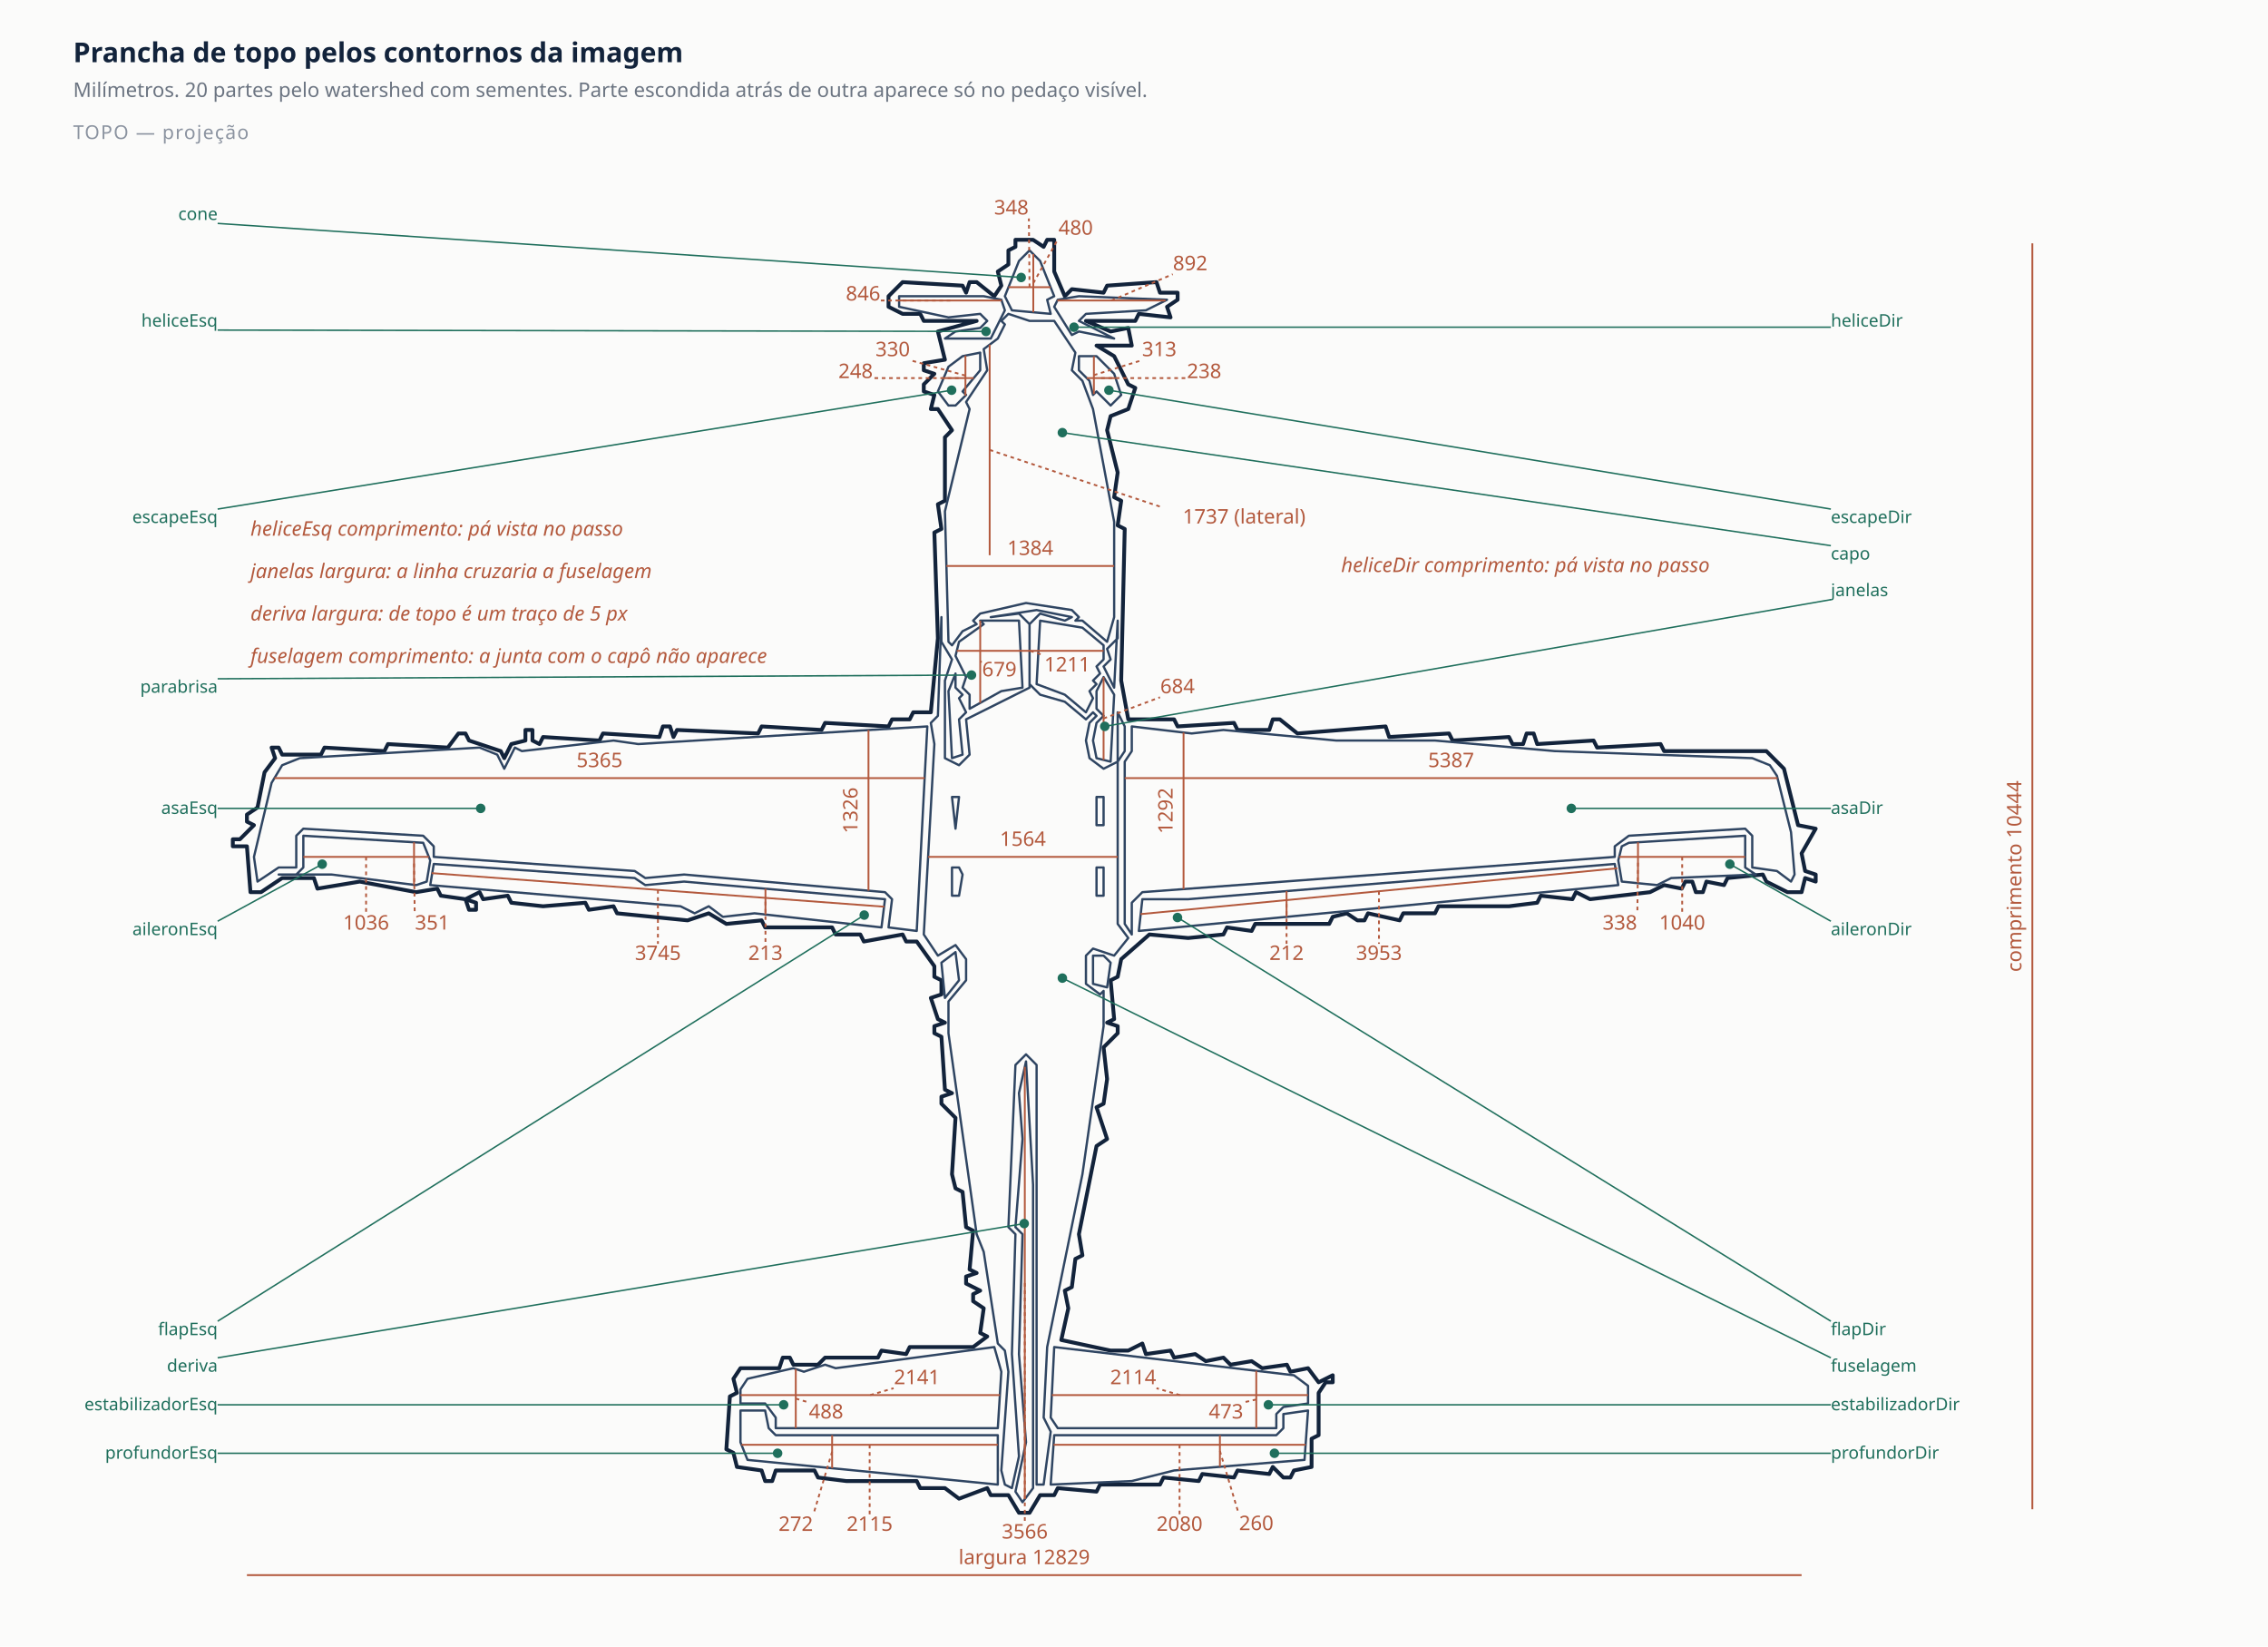
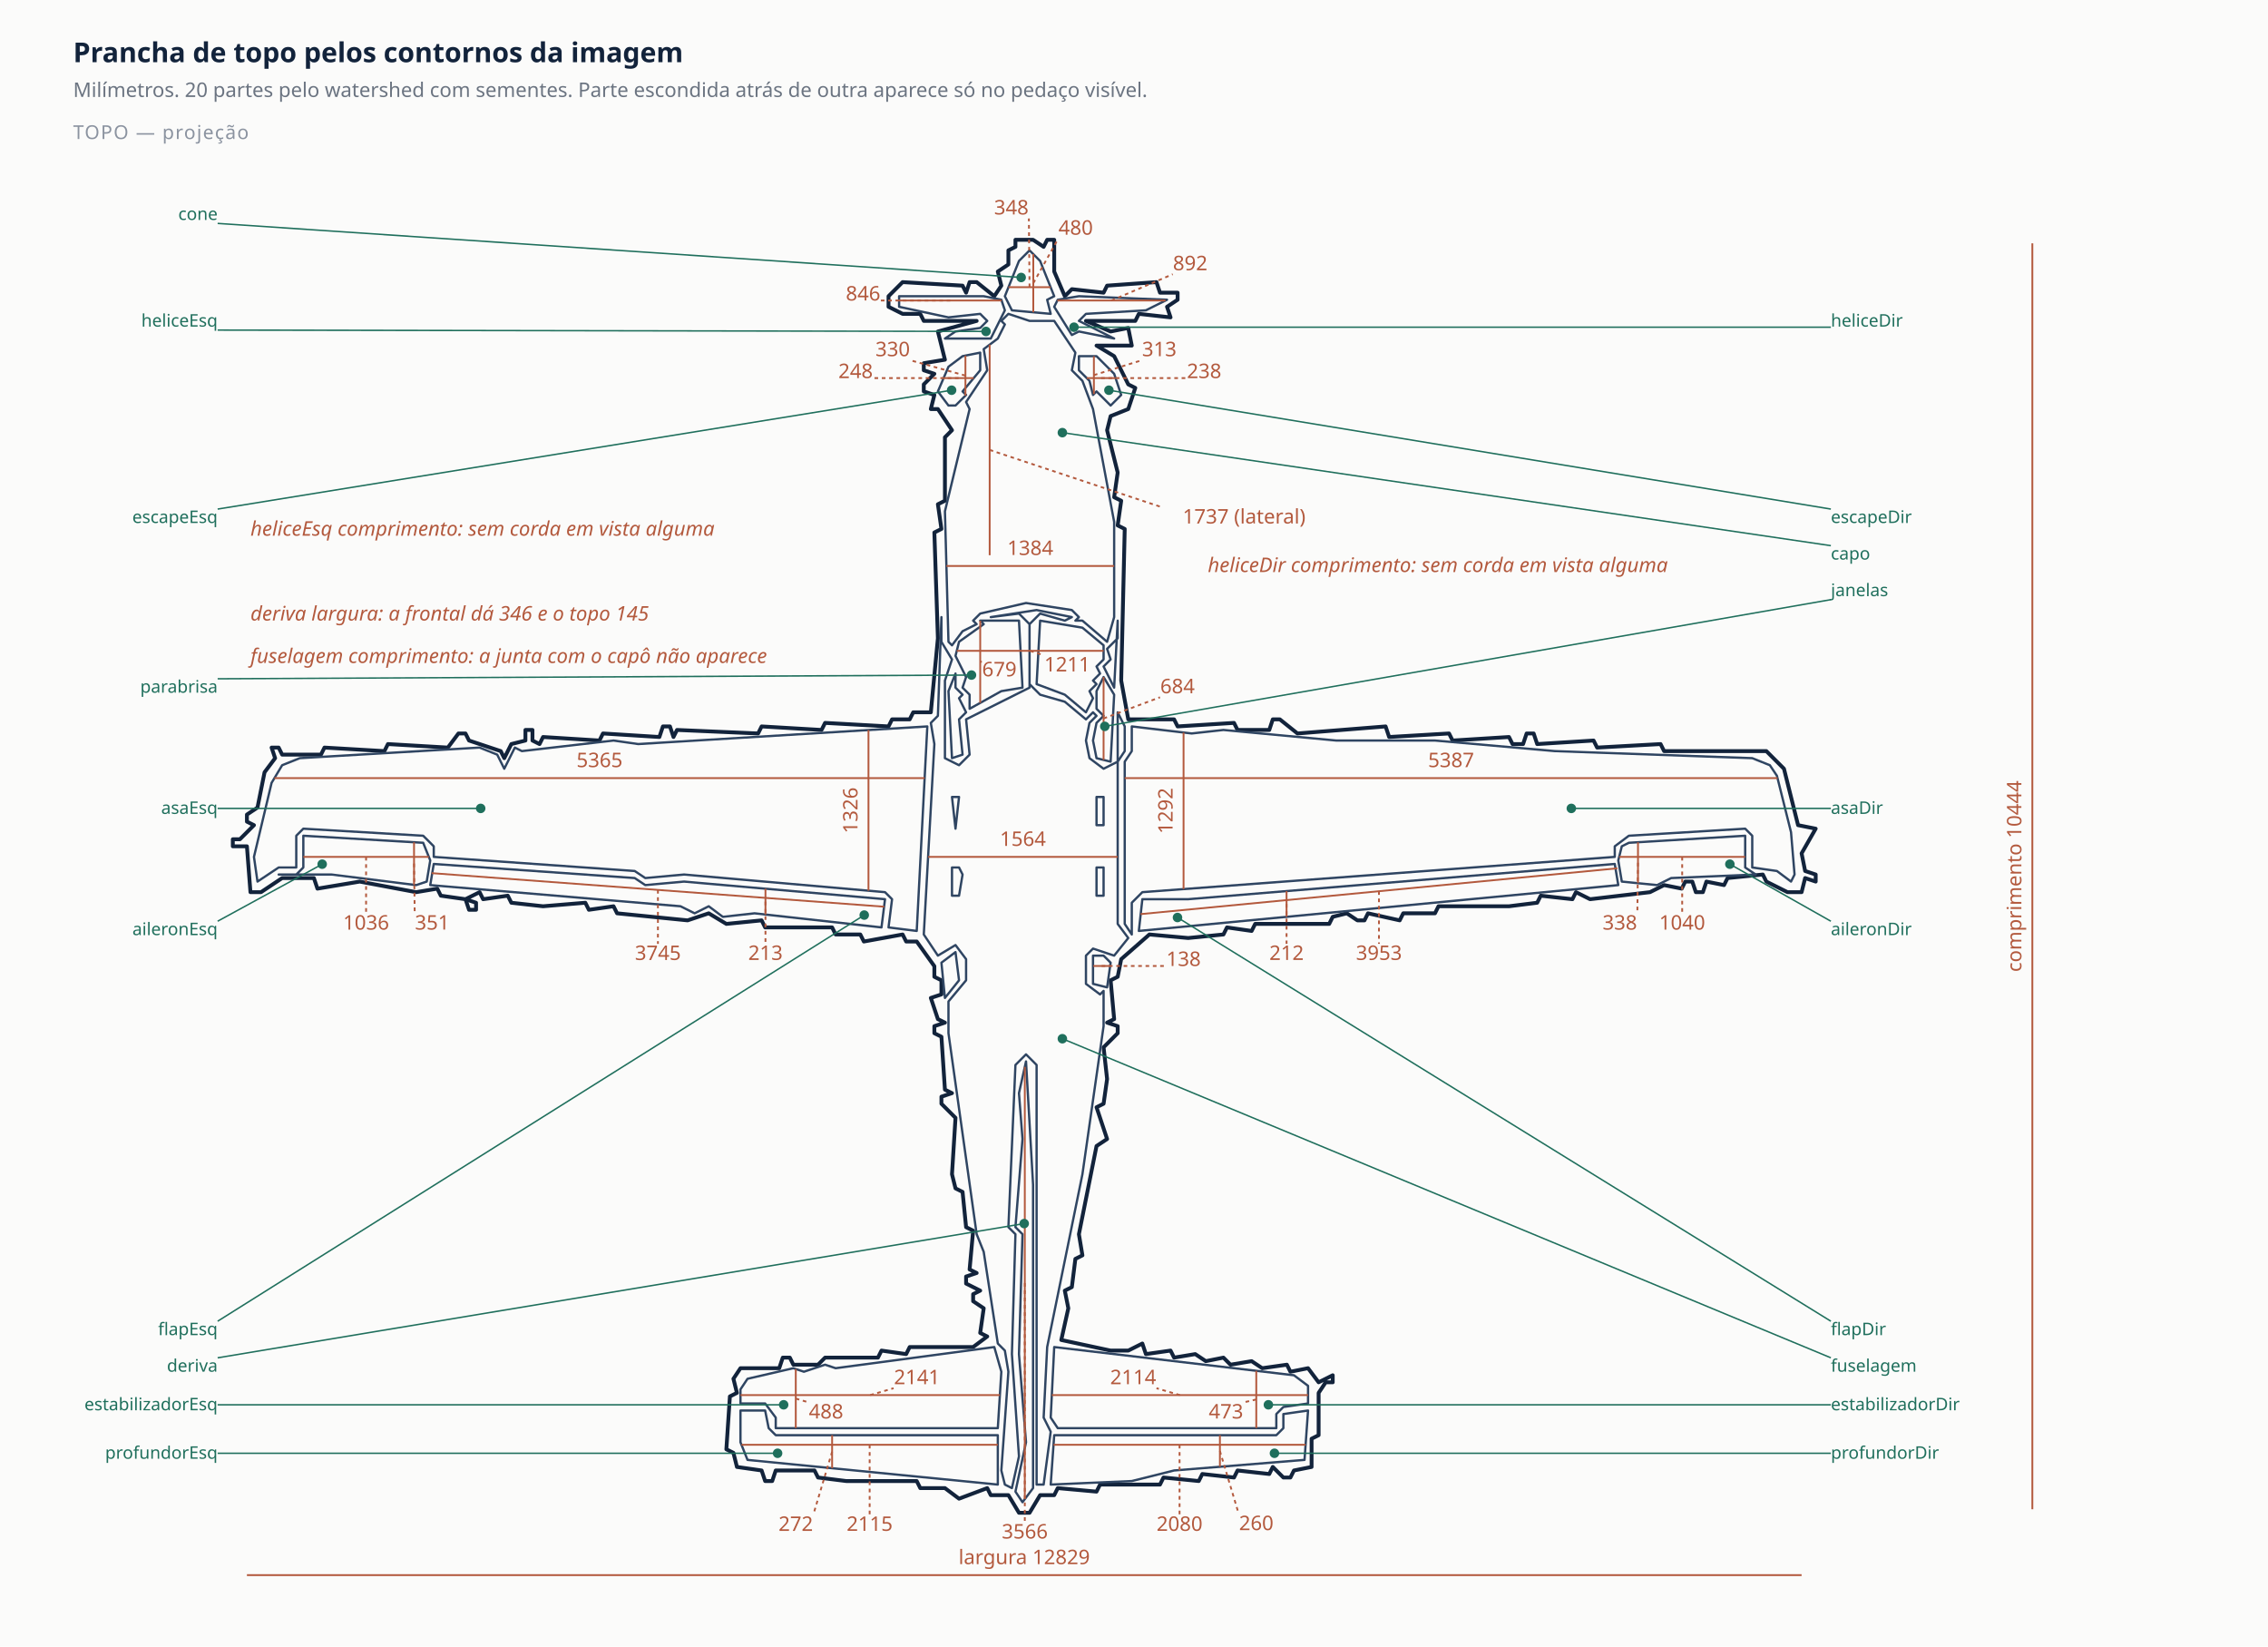
<svg xmlns="http://www.w3.org/2000/svg" viewBox="0 0 1240 900" width="1240" height="900" font-family="ui-sans-serif, system-ui, sans-serif">
  <rect width="1240" height="900" fill="#fbfbfa" />
  <style>
  .contorno{fill:none;stroke:#12233b;stroke-width:2.1;stroke-linejoin:round;stroke-linecap:round}
  .painel{fill:none;stroke:#2f4562;stroke-width:1.25;stroke-linejoin:round;stroke-linecap:round}
  .vidro{fill:none;stroke:#3d6b86;stroke-width:1.35;stroke-linejoin:round}
  .cromo{fill:none;stroke:#8a94a2;stroke-width:1.4;stroke-linejoin:round}
  .roda{fill:none;stroke:#8a94a2;stroke-width:1.6}
  .aro{fill:none;stroke:#c0c6cf;stroke-width:1.1}
  .eixo{fill:none;stroke:#c8ccd2;stroke-width:1;stroke-dasharray:9 4 2 4}
  .carater{fill:none;stroke:#b3593d;stroke-width:1.7;stroke-dasharray:6 3}
  .cota{stroke:#b3593d;stroke-width:1;fill:none}
  .cotat{fill:#b3593d;font-size:11px}
  .lm{fill:#1f6f5c}
  .lmt{fill:#1f6f5c;font-size:9.5px}
  .tit{fill:#12233b;font-size:15px;font-weight:600}
  .sub{fill:#6b7481;font-size:11px}
  .rot{fill:#8b93a0;font-size:10.5px;letter-spacing:.06em}
</style>
  <text x="40" y="34" class="tit">Prancha de topo pelos contornos da imagem</text>
  <text x="40" y="53" class="sub">Milímetros. 20 partes pelo watershed com sementes. Parte escondida atrás de outra aparece só no pedaço visível.</text>
  <text x="40" y="76" class="rot">TOPO — projeção</text>
  <path class="contorno" d="M 576.38 131.07 L 572.53 131.07 L 570.6 134.93 L 564.82 131.07 L 555.18 131.07 L 555.18 134.93 L 551.33 136.85 L 551.33 144.56 L 545.54 148.42 L 547.47 156.13 L 543.62 161.91 L 533.98 154.2 L 530.12 154.2 L 528.2 159.98 L 526.27 156.13 L 493.5 154.2 L 485.79 161.91 L 485.79 167.69 L 493.5 171.55 L 503.14 171.55 L 505.07 175.4 L 533.98 175.4 L 512.78 181.19 L 516.63 196.61 L 505.07 198.53 L 505.07 202.39 L 510.85 204.32 L 505.07 210.1 L 505.07 213.95 L 510.85 215.88 L 508.92 223.59 L 512.78 223.59 L 520.49 235.15 L 516.63 239.01 L 516.63 273.7 L 512.78 275.63 L 514.71 289.12 L 510.85 291.05 L 512.78 348.87 L 508.92 389.35 L 499.29 389.35 L 497.36 393.2 L 487.72 393.2 L 485.79 397.06 L 451.1 395.13 L 449.17 398.99 L 416.41 397.06 L 414.48 400.91 L 370.15 398.99 L 368.22 402.84 L 366.29 397.06 L 362.44 397.06 L 360.51 402.84 L 329.67 400.91 L 327.74 404.77 L 296.91 402.84 L 294.98 406.7 L 291.12 404.77 L 291.12 398.99 L 287.27 398.99 L 287.27 404.77 L 279.56 406.7 L 275.7 414.41 L 273.78 410.55 L 256.43 404.77 L 254.5 400.91 L 250.65 400.91 L 244.86 408.62 L 212.1 406.7 L 210.17 410.55 L 177.4 408.62 L 175.48 412.48 L 154.27 412.48 L 152.35 408.62 L 148.49 408.62 L 150.42 414.41 L 144.64 422.12 L 140.78 441.39 L 135 445.25 L 135 449.1 L 138.85 451.03 L 131.15 458.74 L 127.29 458.74 L 127.29 462.59 L 135 462.59 L 136.93 487.65 L 142.71 487.65 L 154.27 479.94 L 171.62 479.94 L 173.55 485.72 L 196.68 481.87 L 227.52 487.65 L 239.08 485.72 L 241.01 489.58 L 254.5 491.5 L 256.43 497.29 L 260.28 497.29 L 260.28 493.43 L 254.5 491.5 L 262.21 487.65 L 264.14 491.5 L 277.63 489.58 L 279.56 493.43 L 296.91 495.36 L 320.03 493.43 L 321.96 497.29 L 335.45 495.36 L 337.38 499.21 L 375.93 503.07 L 387.49 499.21 L 397.13 505 L 416.41 503.07 L 418.33 506.92 L 454.95 506.92 L 456.88 510.78 L 470.37 510.78 L 472.3 514.63 L 493.5 510.78 L 495.43 514.63 L 501.21 514.63 L 510.85 528.12 L 510.85 533.91 L 514.71 535.83 L 514.71 543.54 L 508.92 545.47 L 512.78 557.04 L 516.63 558.96 L 510.85 560.89 L 510.85 564.75 L 514.71 566.67 L 516.63 595.59 L 520.49 597.51 L 514.71 599.44 L 514.71 603.29 L 522.41 611 L 520.49 641.84 L 522.41 649.55 L 526.27 651.48 L 528.2 670.76 L 532.05 672.68 L 530.12 693.88 L 533.98 695.81 L 528.2 697.74 L 528.2 701.59 L 535.91 705.45 L 532.05 707.38 L 532.05 711.23 L 537.83 715.09 L 535.91 728.58 L 539.76 730.51 L 532.05 736.29 L 497.36 736.29 L 495.43 740.14 L 481.94 738.22 L 480.01 742.07 L 451.1 742.07 L 447.25 745.93 L 433.75 745.93 L 431.83 742.07 L 427.97 742.07 L 426.04 747.85 L 404.84 747.85 L 400.99 753.63 L 402.91 761.34 L 399.06 763.27 L 397.13 792.18 L 400.99 794.11 L 402.91 801.82 L 416.41 803.75 L 418.33 809.53 L 422.19 809.53 L 424.12 803.75 L 445.32 803.75 L 447.25 807.6 L 462.66 809.53 L 501.21 809.53 L 503.14 813.39 L 516.63 813.39 L 524.34 819.17 L 539.76 813.39 L 541.69 817.24 L 551.33 817.24 L 557.11 826.88 L 562.89 826.88 L 568.67 817.24 L 576.38 817.24 L 578.31 813.39 L 599.51 815.31 L 601.44 811.46 L 634.21 811.46 L 636.13 807.6 L 655.41 809.53 L 657.34 805.68 L 674.68 807.6 L 676.61 803.75 L 693.96 805.68 L 695.88 801.82 L 701.67 807.6 L 705.52 807.6 L 707.45 803.75 L 717.09 801.82 L 717.09 786.4 L 720.94 784.47 L 720.94 761.34 L 724.8 755.56 L 728.65 755.56 L 728.65 751.71 L 720.94 755.56 L 715.16 747.85 L 705.52 749.78 L 703.59 745.93 L 690.1 747.85 L 684.32 744 L 672.75 745.93 L 668.9 742.07 L 659.26 744 L 653.48 740.14 L 641.92 742.07 L 639.99 738.22 L 626.5 740.14 L 624.57 734.36 L 616.86 738.22 L 607.22 738.22 L 580.24 732.43 L 584.09 715.09 L 582.17 705.45 L 586.02 703.52 L 587.95 688.1 L 591.8 686.17 L 589.88 674.61 L 599.51 626.42 L 605.29 622.57 L 599.51 605.22 L 603.37 603.29 L 605.29 589.8 L 603.37 572.46 L 611.08 564.75 L 611.08 560.89 L 605.29 558.96 L 609.15 557.04 L 607.22 535.83 L 611.08 533.91 L 613 524.27 L 628.42 510.78 L 649.63 512.71 L 668.9 510.78 L 670.83 506.92 L 684.32 508.85 L 686.25 505 L 726.72 505 L 728.65 501.14 L 736.36 499.21 L 742.14 503.07 L 746 503.07 L 747.93 499.21 L 765.27 503.07 L 767.2 499.21 L 784.55 499.21 L 786.47 495.36 L 825.02 495.36 L 840.44 493.43 L 842.37 489.58 L 859.72 491.5 L 861.64 487.65 L 869.35 491.5 L 902.12 487.65 L 909.83 483.79 L 919.47 485.72 L 921.39 481.87 L 925.25 481.87 L 927.18 487.65 L 931.03 487.65 L 932.96 481.87 L 942.6 483.79 L 944.52 479.94 L 963.8 478.01 L 965.73 481.87 L 977.29 487.65 L 985 487.65 L 986.93 479.94 L 992.71 481.87 L 992.71 478.01 L 986.93 476.08 L 985 466.45 L 992.71 452.95 L 983.07 451.03 L 975.36 420.19 L 965.73 410.55 L 909.83 410.55 L 907.9 406.7 L 873.21 408.62 L 871.28 404.77 L 840.44 406.7 L 838.51 400.91 L 834.66 400.91 L 832.73 406.7 L 826.95 406.7 L 825.02 402.84 L 794.18 404.77 L 792.26 400.91 L 759.49 402.84 L 757.56 397.06 L 709.38 400.91 L 699.74 393.2 L 695.88 393.2 L 693.96 398.99 L 676.61 398.99 L 674.68 395.13 L 643.84 397.06 L 641.92 393.2 L 616.86 393.2 L 613 372 L 614.93 289.12 L 611.08 287.19 L 613 273.7 L 609.15 271.78 L 611.08 258.28 L 605.29 235.15 L 607.22 227.44 L 616.86 223.59 L 620.71 212.03 L 616.86 210.1 L 609.15 194.68 L 599.51 188.9 L 618.79 188.9 L 616.86 179.26 L 607.22 181.19 L 593.73 175.4 L 620.71 175.4 L 622.64 171.55 L 639.99 173.48 L 638.06 167.69 L 643.84 163.84 L 643.84 159.98 L 634.21 159.98 L 632.28 154.2 L 605.29 156.13 L 603.37 159.98 L 586.02 158.06 L 582.17 161.91 L 576.38 148.42 L 576.38 131.07" />
  <path class="painel" d="M 959.94 478.01 L 954.16 474.16 L 954.16 456.81 L 890.56 460.66 L 886.7 462.59 L 884.77 470.3 L 886.7 481.87 L 905.97 483.79 L 913.69 479.94 L 959.94 478.01" />
  <path class="painel" d="M 152.35 478.01 L 181.26 478.01 L 227.52 483.79 L 233.3 481.87 L 235.23 470.3 L 231.37 460.66 L 165.84 456.81 L 165.84 474.16 L 161.98 478.01 L 152.35 478.01" />
  <path class="painel" d="M 614.93 416.33 L 614.93 505 L 618.79 510.78 L 618.79 493.43 L 624.57 487.65 L 882.85 468.37 L 882.85 462.59 L 890.56 456.81 L 954.16 452.95 L 958.02 456.81 L 958.02 474.16 L 971.51 476.08 L 979.22 481.87 L 981.15 478.01 L 979.22 454.88 L 971.51 424.04 L 967.65 418.26 L 958.02 414.41 L 850.08 410.55 L 784.55 404.77 L 730.58 404.77 L 668.9 398.99 L 651.55 400.91 L 618.79 397.06 L 618.79 410.55 L 614.93 416.33" />
  <path class="painel" d="M 507 397.06 L 348.95 406.7 L 335.45 404.77 L 285.34 410.55 L 281.49 408.62 L 275.7 420.19 L 271.85 412.48 L 262.21 408.62 L 163.91 414.41 L 154.27 418.26 L 148.49 427.9 L 138.85 468.37 L 140.78 481.87 L 152.35 474.16 L 161.98 474.16 L 161.98 456.81 L 165.84 452.95 L 231.37 456.81 L 237.15 462.59 L 237.15 468.37 L 347.02 476.08 L 352.8 479.94 L 374 478.01 L 483.87 487.65 L 487.72 491.5 L 485.79 506.92 L 501.21 508.85 L 507 397.06" />
  <path class="painel" d="M 551.33 171.55 L 547.47 175.4 L 549.4 177.33 L 545.54 185.04 L 537.83 190.82 L 539.76 202.39 L 528.2 219.73 L 530.12 223.59 L 516.63 279.49 L 518.56 350.8 L 520.49 352.73 L 526.27 345.02 L 533.98 341.16 L 532.05 339.24 L 535.91 335.38 L 560.96 329.6 L 586.02 333.45 L 589.88 337.31 L 587.95 339.24 L 591.8 339.24 L 605.29 350.8 L 609.15 337.31 L 609.15 285.27 L 597.59 223.59 L 591.8 208.17 L 586.02 202.39 L 587.95 192.75 L 576.38 175.4 L 562.89 175.4 L 551.33 171.55" />
  <path class="painel" d="M 562.89 136.85 L 557.11 142.64 L 549.4 161.91 L 553.25 169.62 L 574.46 171.55 L 572.53 163.84 L 576.38 161.91 L 568.67 142.64 L 562.89 136.85" />
  <path class="painel" d="M 560.96 580.17 L 557.11 597.51 L 559.04 622.57 L 555.18 670.76 L 559.04 674.61 L 557.11 740.14 L 560.96 788.33 L 555.18 815.31 L 559.04 821.1 L 564.82 813.39 L 564.82 647.63 L 560.96 580.17" />
  <path class="painel" d="M 589.88 194.68 L 589.88 202.39 L 595.66 208.17 L 597.59 215.88 L 599.51 213.95 L 607.22 221.66 L 613 215.88 L 609.15 204.32 L 599.51 194.68 L 589.88 194.68" />
  <path class="painel" d="M 535.91 192.75 L 526.27 194.68 L 518.56 200.46 L 512.78 213.95 L 518.56 221.66 L 522.41 221.66 L 528.2 215.88 L 526.27 213.95 L 535.91 202.39 L 535.91 192.75" />
  <path class="painel" d="M 576.38 736.29 L 574.46 774.84 L 578.31 780.62 L 697.81 780.62 L 697.81 772.91 L 701.67 769.05 L 715.16 767.13 L 715.16 757.49 L 707.45 751.71 L 576.38 736.29" />
  <path class="painel" d="M 547.47 749.78 L 543.62 736.29 L 456.88 747.85 L 451.1 745.93 L 439.53 749.78 L 433.75 747.85 L 408.7 753.63 L 404.84 759.42 L 404.84 767.13 L 418.33 767.13 L 424.12 774.84 L 424.12 780.62 L 545.54 780.62 L 547.47 749.78" />
  <path class="painel" d="M 884.77 483.79 L 882.85 472.23 L 649.63 491.5 L 624.57 491.5 L 622.64 508.85 L 884.77 483.79" />
  <path class="painel" d="M 235.23 483.79 L 372.07 495.36 L 379.78 499.21 L 387.49 495.36 L 395.2 501.14 L 412.55 499.21 L 481.94 506.92 L 483.87 491.5 L 374 481.87 L 352.8 483.79 L 347.02 479.94 L 237.15 472.23 L 235.23 483.79" />
  <path class="painel" d="M 566.75 333.45 L 541.69 337.31 L 557.11 335.38 L 562.89 341.16 L 562.89 375.86 L 528.2 393.2 L 530.12 412.48 L 524.34 418.26 L 516.63 414.41 L 516.63 372 L 520.49 360.44 L 514.71 350.8 L 514.71 337.31 L 512.78 391.28 L 508.92 395.13 L 510.85 406.7 L 505.07 510.78 L 512.78 522.34 L 522.41 516.56 L 528.2 524.27 L 528.2 535.83 L 518.56 547.4 L 518.56 564.75 L 533.98 674.61 L 537.83 684.25 L 545.54 734.36 L 549.4 738.22 L 551.33 749.78 L 547.47 803.75 L 549.4 811.46 L 553.25 813.39 L 557.11 796.04 L 553.25 740.14 L 555.18 674.61 L 551.33 670.76 L 555.18 582.09 L 560.96 576.31 L 566.75 582.09 L 566.75 811.46 L 570.6 811.46 L 574.46 782.55 L 570.6 774.84 L 572.53 736.29 L 591.8 641.84 L 603.37 560.89 L 603.37 541.62 L 601.44 543.54 L 593.73 537.76 L 593.73 522.34 L 597.59 518.49 L 609.15 522.34 L 616.86 512.71 L 611.08 505 L 611.08 416.33 L 614.93 410.55 L 614.93 397.06 L 611.08 389.35 L 611.08 416.33 L 603.37 420.19 L 595.66 414.41 L 593.73 404.77 L 595.66 395.13 L 599.51 391.28 L 597.59 389.35 L 593.73 393.2 L 582.17 383.57 L 568.67 379.71 L 562.89 373.93 L 562.89 341.16 L 568.67 335.38 L 582.17 339.24 L 586.02 337.31 L 566.75 333.45" />
  <path class="painel" d="M 611.08 339.24 L 611.08 348.87 L 605.29 354.66 L 607.22 360.44 L 603.37 364.29 L 609.15 375.86 L 611.08 339.24" />
  <path class="painel" d="M 576.38 167.69 L 586.02 183.11 L 589.88 181.19 L 609.15 185.04 L 589.88 175.4 L 593.73 171.55 L 626.5 169.62 L 638.06 163.84 L 589.88 161.91 L 578.31 163.84 L 576.38 167.69" />
  <path class="painel" d="M 491.58 161.91 L 491.58 167.69 L 518.56 173.48 L 535.91 171.55 L 539.76 175.4 L 535.91 179.26 L 522.41 181.19 L 516.63 185.04 L 541.69 185.04 L 549.4 169.62 L 547.47 163.84 L 537.83 161.91 L 491.58 161.91" />
  <path class="painel" d="M 603.37 370.07 L 599.51 377.78 L 599.51 387.42 L 603.37 391.28 L 599.51 395.13 L 597.59 404.77 L 599.51 414.41 L 607.22 416.33 L 609.15 379.71 L 603.37 370.07" />
  <path class="painel" d="M 522.41 368.15 L 518.56 377.78 L 520.49 414.41 L 526.27 412.48 L 524.34 393.2 L 528.2 389.35 L 524.34 381.64 L 526.27 379.71 L 522.41 375.86 L 522.41 368.15" />
  <path class="painel" d="M 522.41 520.41 L 514.71 526.2 L 516.63 545.47 L 524.34 535.83 L 522.41 520.41" />
  <path class="painel" d="M 597.59 522.34 L 597.59 537.76 L 605.29 539.69 L 607.22 526.2 L 603.37 522.34 L 597.59 522.34" />
  <path class="painel" d="M 520.49 474.16 L 520.49 489.58 L 524.34 489.58 L 526.27 478.01 L 524.34 474.16 L 520.49 474.16" />
  <path class="painel" d="M 524.34 435.61 L 520.49 435.61 L 522.41 452.95 L 524.34 435.61" />
  <path class="painel" d="M 599.51 474.16 L 599.51 489.58 L 603.37 489.58 L 603.37 474.16 L 599.51 474.16" />
  <path class="painel" d="M 599.51 435.61 L 599.51 451.03 L 603.37 451.03 L 603.37 435.61 L 599.51 435.61" />
  <path class="painel" d="M 557.11 339.24 L 535.91 339.24 L 537.83 341.16 L 524.34 350.8 L 522.41 358.51 L 528.2 370.07 L 526.27 375.86 L 530.12 379.71 L 530.12 387.42 L 547.47 377.78 L 559.04 375.86 L 557.11 339.24" />
  <path class="painel" d="M 568.67 339.24 L 566.75 373.93 L 582.17 379.71 L 593.73 389.35 L 597.59 381.64 L 595.66 377.78 L 599.51 373.93 L 597.59 372 L 601.44 368.15 L 599.51 364.29 L 603.37 360.44 L 603.37 352.73 L 591.8 343.09 L 568.67 339.24" />
  <path class="painel" d="M 715.16 770.98 L 701.67 772.91 L 701.67 780.62 L 697.81 784.47 L 576.38 784.47 L 574.46 811.46 L 618.79 809.53 L 641.92 803.75 L 713.23 797.97 L 715.16 770.98" />
  <path class="painel" d="M 404.84 770.98 L 404.84 788.33 L 408.7 797.97 L 545.54 811.46 L 545.54 784.47 L 424.12 784.47 L 420.26 780.62 L 418.33 770.98 L 404.84 770.98" />
  <path class="cota" d="M 135 860.95 L 985 860.95" />
  <text x="560" y="854.95" class="cotat" text-anchor="middle">largura 12829</text>
  <path class="cota" d="M 1111.16 824.95 L 1111.16 133" />
  <text x="1105.16" y="478.98" class="cotat" text-anchor="middle" transform="rotate(-90 1105.16 478.98)">comprimento 10444</text>
  <path class="cota" d="M 551.37 156.97 L 574.41 156.97" />
  <text x="552.95" y="117.22" class="cotat" text-anchor="middle">348</text>
  <path class="cota" stroke-dasharray="2 2" d="M 562.89 156.97 L 562.52 119.42" />
  <path class="cota" d="M 564.94 170.68 L 564.94 138.9" />
  <text x="588.13" y="128.29" class="cotat" text-anchor="middle">480</text>
  <path class="cota" stroke-dasharray="2 2" d="M 564.94 154.79 L 578.56 130.49" />
  <path class="cota" d="M 491.58 164.26 L 547.61 164.26" />
  <text x="471.89" y="164.26" class="cotat" text-anchor="middle">846</text>
  <path class="cota" stroke-dasharray="2 2" d="M 519.59 164.26 L 481.46 164.26" />
  <path class="cota" d="M 578.1 164.26 L 637.22 164.26" />
  <text x="650.73" y="147.7" class="cotat" text-anchor="middle">892</text>
  <path class="cota" stroke-dasharray="2 2" d="M 607.66 164.26 L 641.16 149.9" />
  <path class="cota" d="M 515.9 206.66 L 532.34 206.66" />
  <text x="467.8" y="206.66" class="cotat" text-anchor="middle">248</text>
  <path class="cota" stroke-dasharray="2 2" d="M 524.12 206.66 L 477.37 206.66" />
  <path class="cota" d="M 527.84 216.24 L 527.84 194.36" />
  <text x="488.08" y="194.7" class="cotat" text-anchor="middle">330</text>
  <path class="cota" stroke-dasharray="2 2" d="M 527.84 205.3 L 497.65 196.9" />
  <path class="cota" d="M 594.15 206.66 L 609.93 206.66" />
  <text x="658.36" y="206.66" class="cotat" text-anchor="middle">238</text>
  <path class="cota" stroke-dasharray="2 2" d="M 602.04 206.66 L 648.79 206.66" />
  <path class="cota" d="M 598.07 215.4 L 598.07 194.68" />
  <text x="633.84" y="194.7" class="cotat" text-anchor="middle">313</text>
  <path class="cota" stroke-dasharray="2 2" d="M 598.07 205.04 L 624.27 196.9" />
  <path class="cota" d="M 517.44 309.36 L 609.15 309.36" />
  <text x="563.29" y="303.36" class="cotat" text-anchor="middle">1384</text>
  <path class="cota" d="M 541.09 303.48 L 541.09 188.38" />
  <text x="680.22" y="286.15" class="cotat" text-anchor="middle">1737 (lateral)</text>
  <path class="cota" stroke-dasharray="2 2" d="M 541.09 245.93 L 635.56 277.35" />
  <path class="cota" d="M 523.11 355.74 L 603.37 355.74" />
  <text x="583.51" y="367" class="cotat" text-anchor="middle">1211</text>
  <path class="cota" stroke-dasharray="2 2" d="M 563.24 355.74 L 570.75 358.2" />
  <path class="cota" d="M 535.92 384.2 L 535.92 339.24" />
  <text x="546.39" y="369.67" class="cotat" text-anchor="middle">679</text>
  <path class="cota" stroke-dasharray="2 2" d="M 535.92 361.72 L 536.82 361.72" />
+   <path class="cota" d="M 597.74 528 L 606.88 528" />
+   <text x="647.1" y="528" class="cotat" text-anchor="middle">138</text>
+   <path class="cota" stroke-dasharray="2 2" d="M 602.31 528 L 637.53 528" />
  <path class="cota" d="M 603.37 415.37 L 603.37 370.05" />
  <text x="643.78" y="378.93" class="cotat" text-anchor="middle">684</text>
  <path class="cota" stroke-dasharray="2 2" d="M 603.37 392.71 L 634.21 381.13" />
  <path class="cota" d="M 507.42 468.37 L 611.08 468.37" />
  <text x="559.25" y="462.37" class="cotat" text-anchor="middle">1564</text>
  <path class="cota" d="M 560.3 819.41 L 560.3 583.15" />
  <text x="560.3" y="840.95" class="cotat" text-anchor="middle">3566</text>
  <path class="cota" stroke-dasharray="2 2" d="M 560.3 701.28 L 560.3 832.15" />
  <path class="cota" d="M 150.05 425.31 L 505.53 425.31" />
  <text x="327.79" y="419.31" class="cotat" text-anchor="middle">5365</text>
  <path class="cota" d="M 474.83 486.86 L 474.83 399.02" />
  <text x="468.83" y="442.94" class="cotat" text-anchor="middle" transform="rotate(-90 468.83 442.94)">1326</text>
  <path class="cota" d="M 614.93 425.31 L 971.82 425.31" />
  <text x="793.38" y="419.31" class="cotat" text-anchor="middle">5387</text>
  <path class="cota" d="M 647.1 485.97 L 647.1 400.39" />
  <text x="641.1" y="443.18" class="cotat" text-anchor="middle" transform="rotate(-90 641.1 443.18)">1292</text>
  <path class="cota" d="M 165.84 468.37 L 234.46 468.37" />
  <text x="200.15" y="508.13" class="cotat" text-anchor="middle">1036</text>
  <path class="cota" stroke-dasharray="2 2" d="M 200.15 468.37 L 200.15 499.33" />
  <path class="cota" d="M 226.37 483.65 L 226.37 460.37" />
  <text x="236.31" y="508.12" class="cotat" text-anchor="middle">351</text>
  <path class="cota" stroke-dasharray="2 2" d="M 226.37 472.01 L 226.74 499.32" />
  <path class="cota" d="M 885.25 468.37 L 954.16 468.37" />
  <text x="919.71" y="508.13" class="cotat" text-anchor="middle">1040</text>
  <path class="cota" stroke-dasharray="2 2" d="M 919.71 468.37 L 919.71 499.33" />
  <path class="cota" d="M 895.55 482.75 L 895.55 460.36" />
  <text x="885.62" y="508.13" class="cotat" text-anchor="middle">338</text>
  <path class="cota" stroke-dasharray="2 2" d="M 895.55 471.56 L 895.19 499.33" />
  <path class="cota" d="M 235.98 477.25 L 483.44 495.61" />
  <text x="359.71" y="524.72" class="cotat" text-anchor="middle">3745</text>
  <path class="cota" stroke-dasharray="2 2" d="M 359.71 486.43 L 359.71 515.92" />
  <path class="cota" d="M 418.51 499.88 L 418.51 485.77" />
  <text x="418.51" y="524.69" class="cotat" text-anchor="middle">213</text>
  <path class="cota" stroke-dasharray="2 2" d="M 418.51 492.82 L 418.51 515.89" />
  <path class="cota" d="M 623.58 499.65 L 884.29 474.6" />
  <text x="753.93" y="524.69" class="cotat" text-anchor="middle">3953</text>
  <path class="cota" stroke-dasharray="2 2" d="M 753.93 487.12 L 753.93 515.89" />
  <path class="cota" d="M 703.41 501.13 L 703.41 487.06" />
  <text x="703.41" y="524.7" class="cotat" text-anchor="middle">212</text>
  <path class="cota" stroke-dasharray="2 2" d="M 703.41 494.09 L 703.41 515.9" />
  <path class="cota" d="M 404.84 762.55 L 546.67 762.55" />
  <text x="501.33" y="756.59" class="cotat" text-anchor="middle">2141</text>
  <path class="cota" stroke-dasharray="2 2" d="M 475.76 762.55 L 488.57 758.79" />
  <path class="cota" d="M 435.08 780.62 L 435.08 748.29" />
  <text x="451.64" y="775.32" class="cotat" text-anchor="middle">488</text>
  <path class="cota" stroke-dasharray="2 2" d="M 435.08 764.46 L 442.07 766.52" />
  <path class="cota" d="M 575.07 762.55 L 715.16 762.55" />
  <text x="619.54" y="756.59" class="cotat" text-anchor="middle">2114</text>
  <path class="cota" stroke-dasharray="2 2" d="M 645.11 762.55 L 632.3 758.79" />
  <path class="cota" d="M 686.85 780.62 L 686.85 749.28" />
  <text x="670.29" y="775.35" class="cotat" text-anchor="middle">473</text>
  <path class="cota" stroke-dasharray="2 2" d="M 686.85 764.95 L 679.86 766.55" />
  <path class="cota" d="M 405.4 789.71 L 545.54 789.71" />
  <text x="475.47" y="836.76" class="cotat" text-anchor="middle">2115</text>
  <path class="cota" stroke-dasharray="2 2" d="M 475.47 789.71 L 475.47 827.96" />
  <path class="cota" d="M 454.95 802.53 L 454.95 784.47" />
  <text x="435.08" y="836.77" class="cotat" text-anchor="middle">272</text>
  <path class="cota" stroke-dasharray="2 2" d="M 454.95 793.5 L 444.65 827.97" />
  <path class="cota" d="M 576.01 789.71 L 713.82 789.71" />
  <text x="644.91" y="836.76" class="cotat" text-anchor="middle">2080</text>
  <path class="cota" stroke-dasharray="2 2" d="M 644.91 789.71 L 644.91 827.96" />
  <path class="cota" d="M 666.97 801.72 L 666.97 784.47" />
  <text x="686.85" y="836.36" class="cotat" text-anchor="middle">260</text>
  <path class="cota" stroke-dasharray="2 2" d="M 666.97 793.1 L 677.28 827.56" />
-   <text x="136.93" y="292.8" class="cotat" font-style="italic">heliceEsq comprimento: pá vista no passo</text>
-   <text x="733.23" y="312.67" class="cotat" font-style="italic">heliceDir comprimento: pá vista no passo</text>
-   <text x="136.93" y="315.99" class="cotat" font-style="italic">janelas largura: a linha cruzaria a fuselagem</text>
+   <text x="136.93" y="292.8" class="cotat" font-style="italic">heliceEsq comprimento: sem corda em vista alguma</text>
+   <text x="660.35" y="312.67" class="cotat" font-style="italic">heliceDir comprimento: sem corda em vista alguma</text>
  <text x="136.93" y="362.37" class="cotat" font-style="italic">fuselagem comprimento: a junta com o capô não aparece</text>
-   <text x="136.93" y="339.18" class="cotat" font-style="italic">deriva largura: de topo é um traço de 5 px</text>
+   <text x="136.93" y="339.18" class="cotat" font-style="italic">deriva largura: a frontal dá 346 e o topo 145</text>
  <circle class="lm" cx="945.78" cy="472.35" r="2.6" />
  <text class="lmt" x="1001" y="511.13">aileronDir</text>
  <path class="lm" stroke="#1f6f5c" stroke-width="0.8" fill="none" d="M 945.78 472.35 L 1001 503.53" />
  <circle class="lm" cx="176.15" cy="472.35" r="2.6" />
  <text class="lmt" x="119" y="511.13" text-anchor="end">aileronEsq</text>
  <path class="lm" stroke="#1f6f5c" stroke-width="0.8" fill="none" d="M 176.15 472.35 L 119 503.53" />
  <circle class="lm" cx="859.11" cy="441.87" r="2.6" />
  <text class="lmt" x="1001" y="444.87">asaDir</text>
  <path class="lm" stroke="#1f6f5c" stroke-width="0.8" fill="none" d="M 859.11 441.87 L 1001 441.87" />
  <circle class="lm" cx="262.81" cy="441.87" r="2.6" />
  <text class="lmt" x="119" y="444.87" text-anchor="end">asaEsq</text>
  <path class="lm" stroke="#1f6f5c" stroke-width="0.8" fill="none" d="M 262.81 441.87 L 119 441.87" />
  <circle class="lm" cx="580.84" cy="236.48" r="2.6" />
  <text class="lmt" x="1001" y="305.86">capo</text>
  <path class="lm" stroke="#1f6f5c" stroke-width="0.8" fill="none" d="M 580.84 236.48 L 1001 298.26" />
  <circle class="lm" cx="558.31" cy="151.67" r="2.6" />
  <text class="lmt" x="119" y="120.22" text-anchor="end">cone</text>
  <path class="lm" stroke="#1f6f5c" stroke-width="0.8" fill="none" d="M 558.31 151.67 L 119 122.12" />
  <circle class="lm" cx="559.97" cy="668.8" r="2.6" />
  <text class="lmt" x="119" y="749.77" text-anchor="end">deriva</text>
  <path class="lm" stroke="#1f6f5c" stroke-width="0.8" fill="none" d="M 559.97 668.8 L 119 742.17" />
  <circle class="lm" cx="606.28" cy="213.29" r="2.6" />
  <text class="lmt" x="1001" y="285.86">escapeDir</text>
  <path class="lm" stroke="#1f6f5c" stroke-width="0.8" fill="none" d="M 606.28 213.29 L 1001 278.26" />
  <circle class="lm" cx="520.28" cy="213.29" r="2.6" />
  <text class="lmt" x="119" y="285.86" text-anchor="end">escapeEsq</text>
  <path class="lm" stroke="#1f6f5c" stroke-width="0.8" fill="none" d="M 520.28 213.29 L 119 278.26" />
  <circle class="lm" cx="693.48" cy="767.85" r="2.6" />
  <text class="lmt" x="1001" y="770.85">estabilizadorDir</text>
  <path class="lm" stroke="#1f6f5c" stroke-width="0.8" fill="none" d="M 693.48 767.85 L 1001 767.85" />
  <circle class="lm" cx="428.45" cy="767.85" r="2.6" />
  <text class="lmt" x="119" y="770.85" text-anchor="end">estabilizadorEsq</text>
  <path class="lm" stroke="#1f6f5c" stroke-width="0.8" fill="none" d="M 428.45 767.85 L 119 767.85" />
  <circle class="lm" cx="643.78" cy="501.5" r="2.6" />
  <text class="lmt" x="1001" y="729.77">flapDir</text>
  <path class="lm" stroke="#1f6f5c" stroke-width="0.8" fill="none" d="M 643.78 501.5 L 1001 722.17" />
  <circle class="lm" cx="472.51" cy="500.18" r="2.6" />
  <text class="lmt" x="119" y="729.77" text-anchor="end">flapEsq</text>
  <path class="lm" stroke="#1f6f5c" stroke-width="0.8" fill="none" d="M 472.51 500.18 L 119 722.17" />
-   <circle class="lm" cx="580.84" cy="534.63" r="2.6" />
+   <circle class="lm" cx="580.84" cy="567.76" r="2.6" />
  <text class="lmt" x="1001" y="749.77">fuselagem</text>
-   <path class="lm" stroke="#1f6f5c" stroke-width="0.8" fill="none" d="M 580.84 534.63 L 1001 742.17" />
+   <path class="lm" stroke="#1f6f5c" stroke-width="0.8" fill="none" d="M 580.84 567.76 L 1001 742.17" />
  <circle class="lm" cx="587.2" cy="178.84" r="2.6" />
  <text class="lmt" x="1001" y="178.52">heliceDir</text>
  <path class="lm" stroke="#1f6f5c" stroke-width="0.8" fill="none" d="M 587.2 178.84 L 1001 178.84" />
  <circle class="lm" cx="539.1" cy="181.16" r="2.6" />
  <text class="lmt" x="119" y="178.52" text-anchor="end">heliceEsq</text>
  <path class="lm" stroke="#1f6f5c" stroke-width="0.8" fill="none" d="M 539.1 181.16 L 119 180.42" />
  <circle class="lm" cx="604.03" cy="397.02" r="2.6" />
  <text class="lmt" x="1001" y="325.86">janelas</text>
  <path class="lm" stroke="#1f6f5c" stroke-width="0.8" fill="none" d="M 604.03 397.02 L 1001 327.76" />
  <circle class="lm" cx="531.15" cy="368.99" r="2.6" />
  <text class="lmt" x="119" y="378.62" text-anchor="end">parabrisa</text>
  <path class="lm" stroke="#1f6f5c" stroke-width="0.8" fill="none" d="M 531.15 368.99 L 119 371.02" />
  <circle class="lm" cx="696.79" cy="794.35" r="2.6" />
  <text class="lmt" x="1001" y="797.35">profundorDir</text>
  <path class="lm" stroke="#1f6f5c" stroke-width="0.8" fill="none" d="M 696.79 794.35 L 1001 794.35" />
  <circle class="lm" cx="425.14" cy="794.35" r="2.6" />
  <text class="lmt" x="119" y="797.35" text-anchor="end">profundorEsq</text>
  <path class="lm" stroke="#1f6f5c" stroke-width="0.8" fill="none" d="M 425.14 794.35 L 119 794.35" />
</svg>
